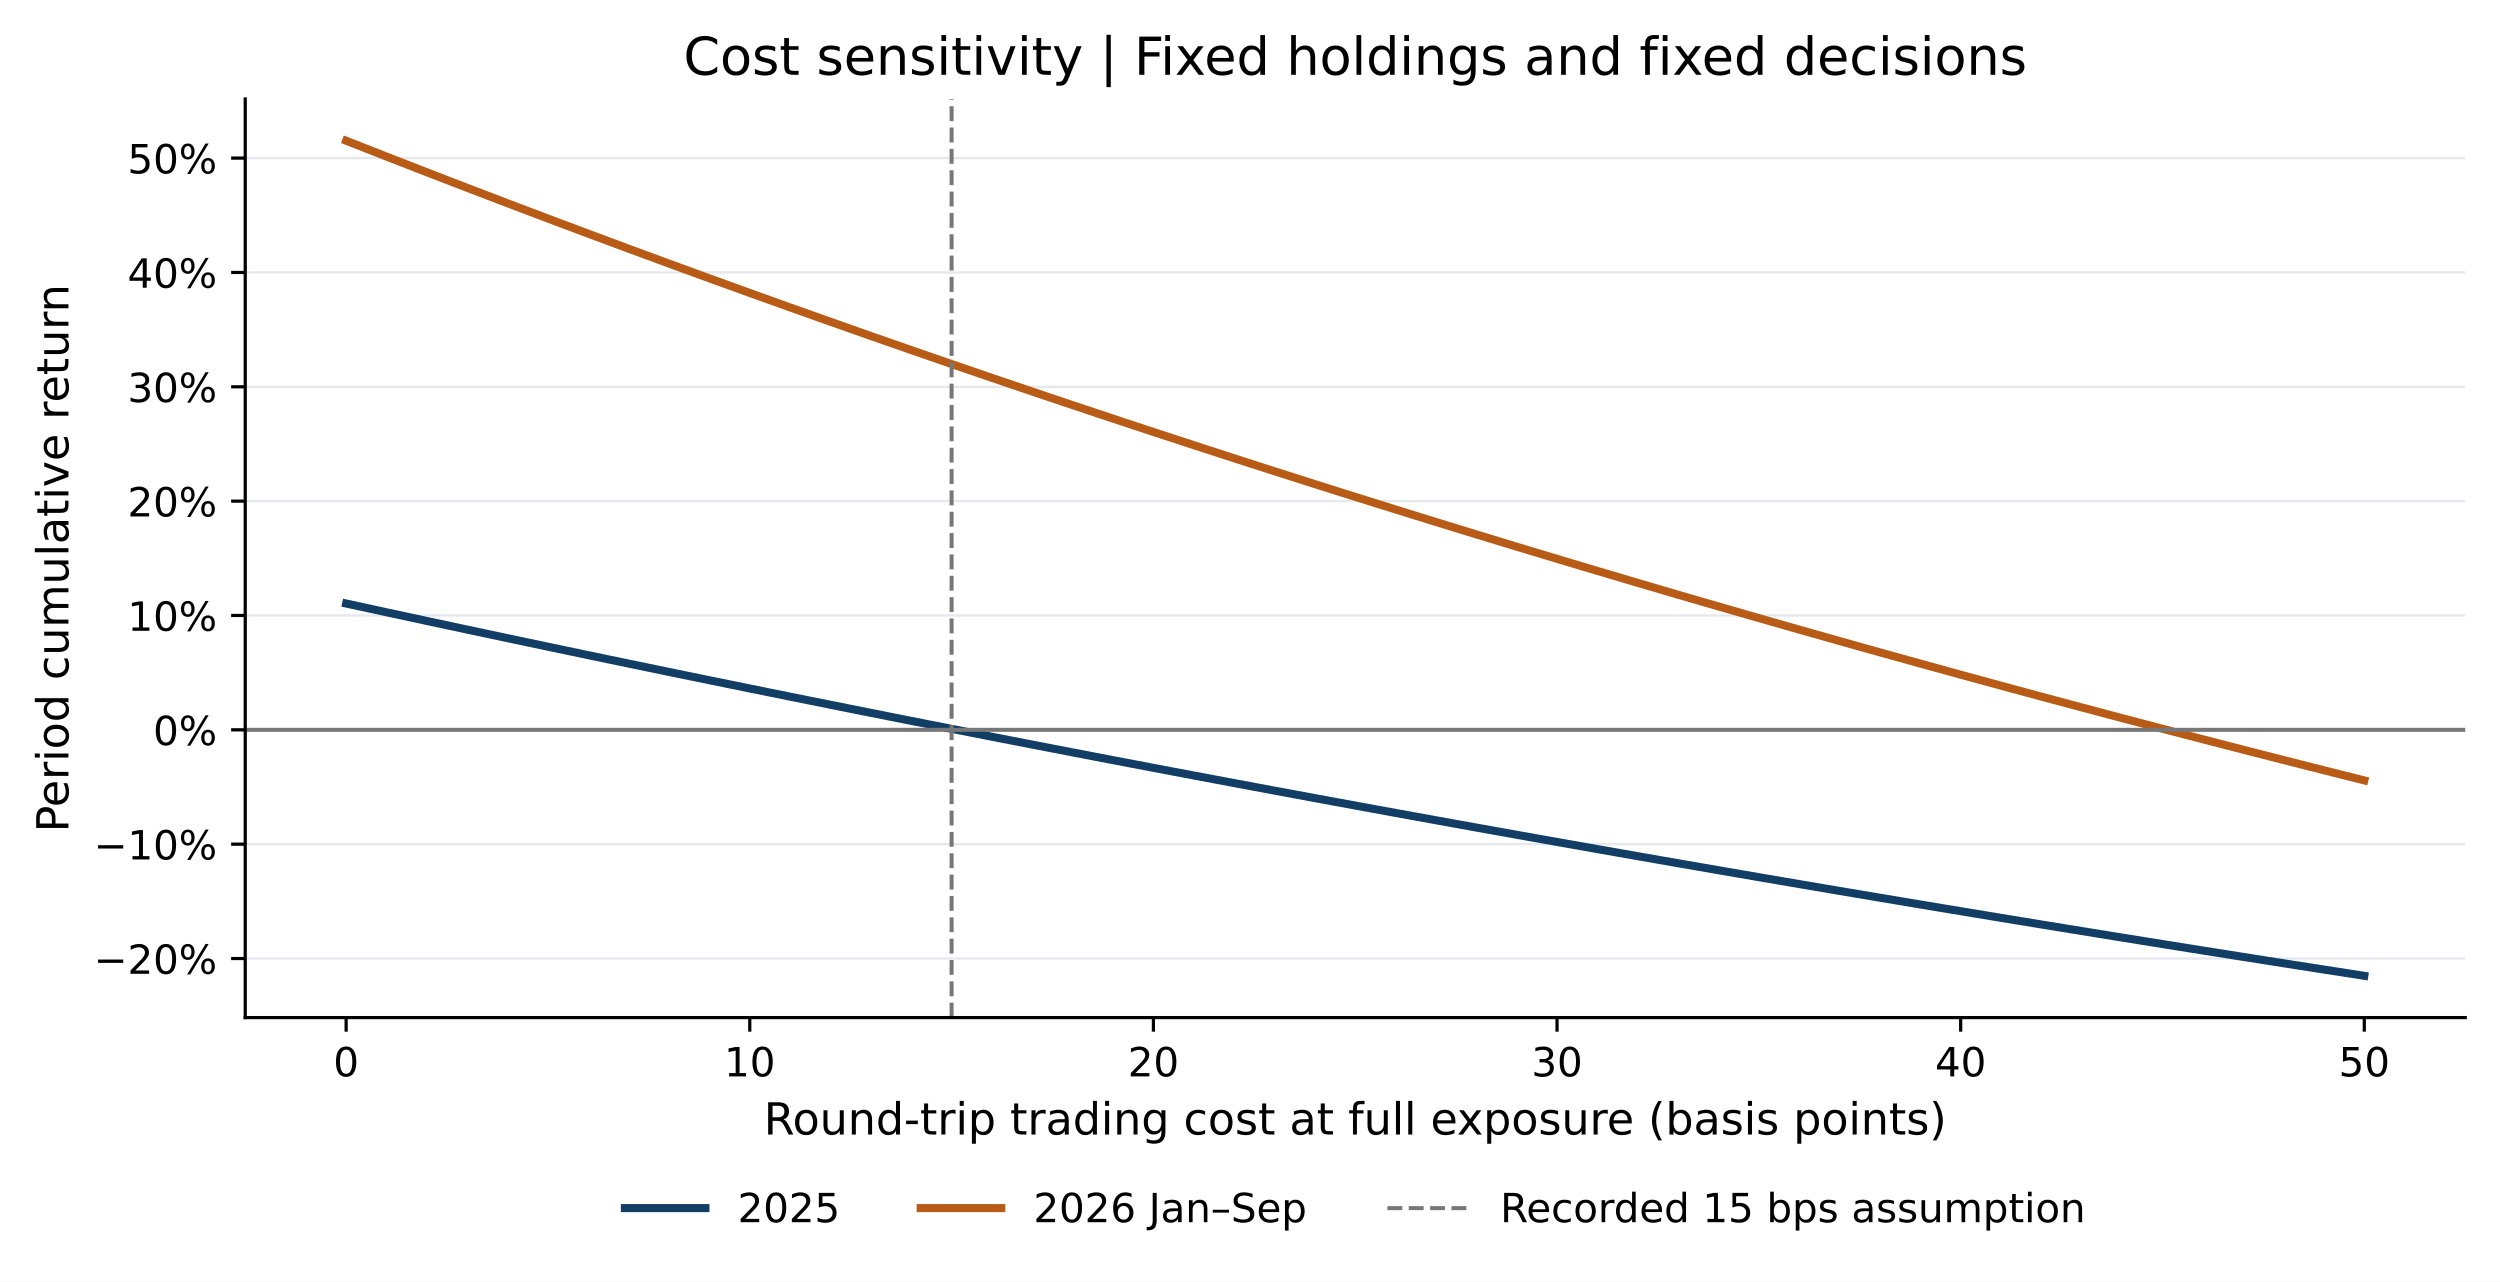
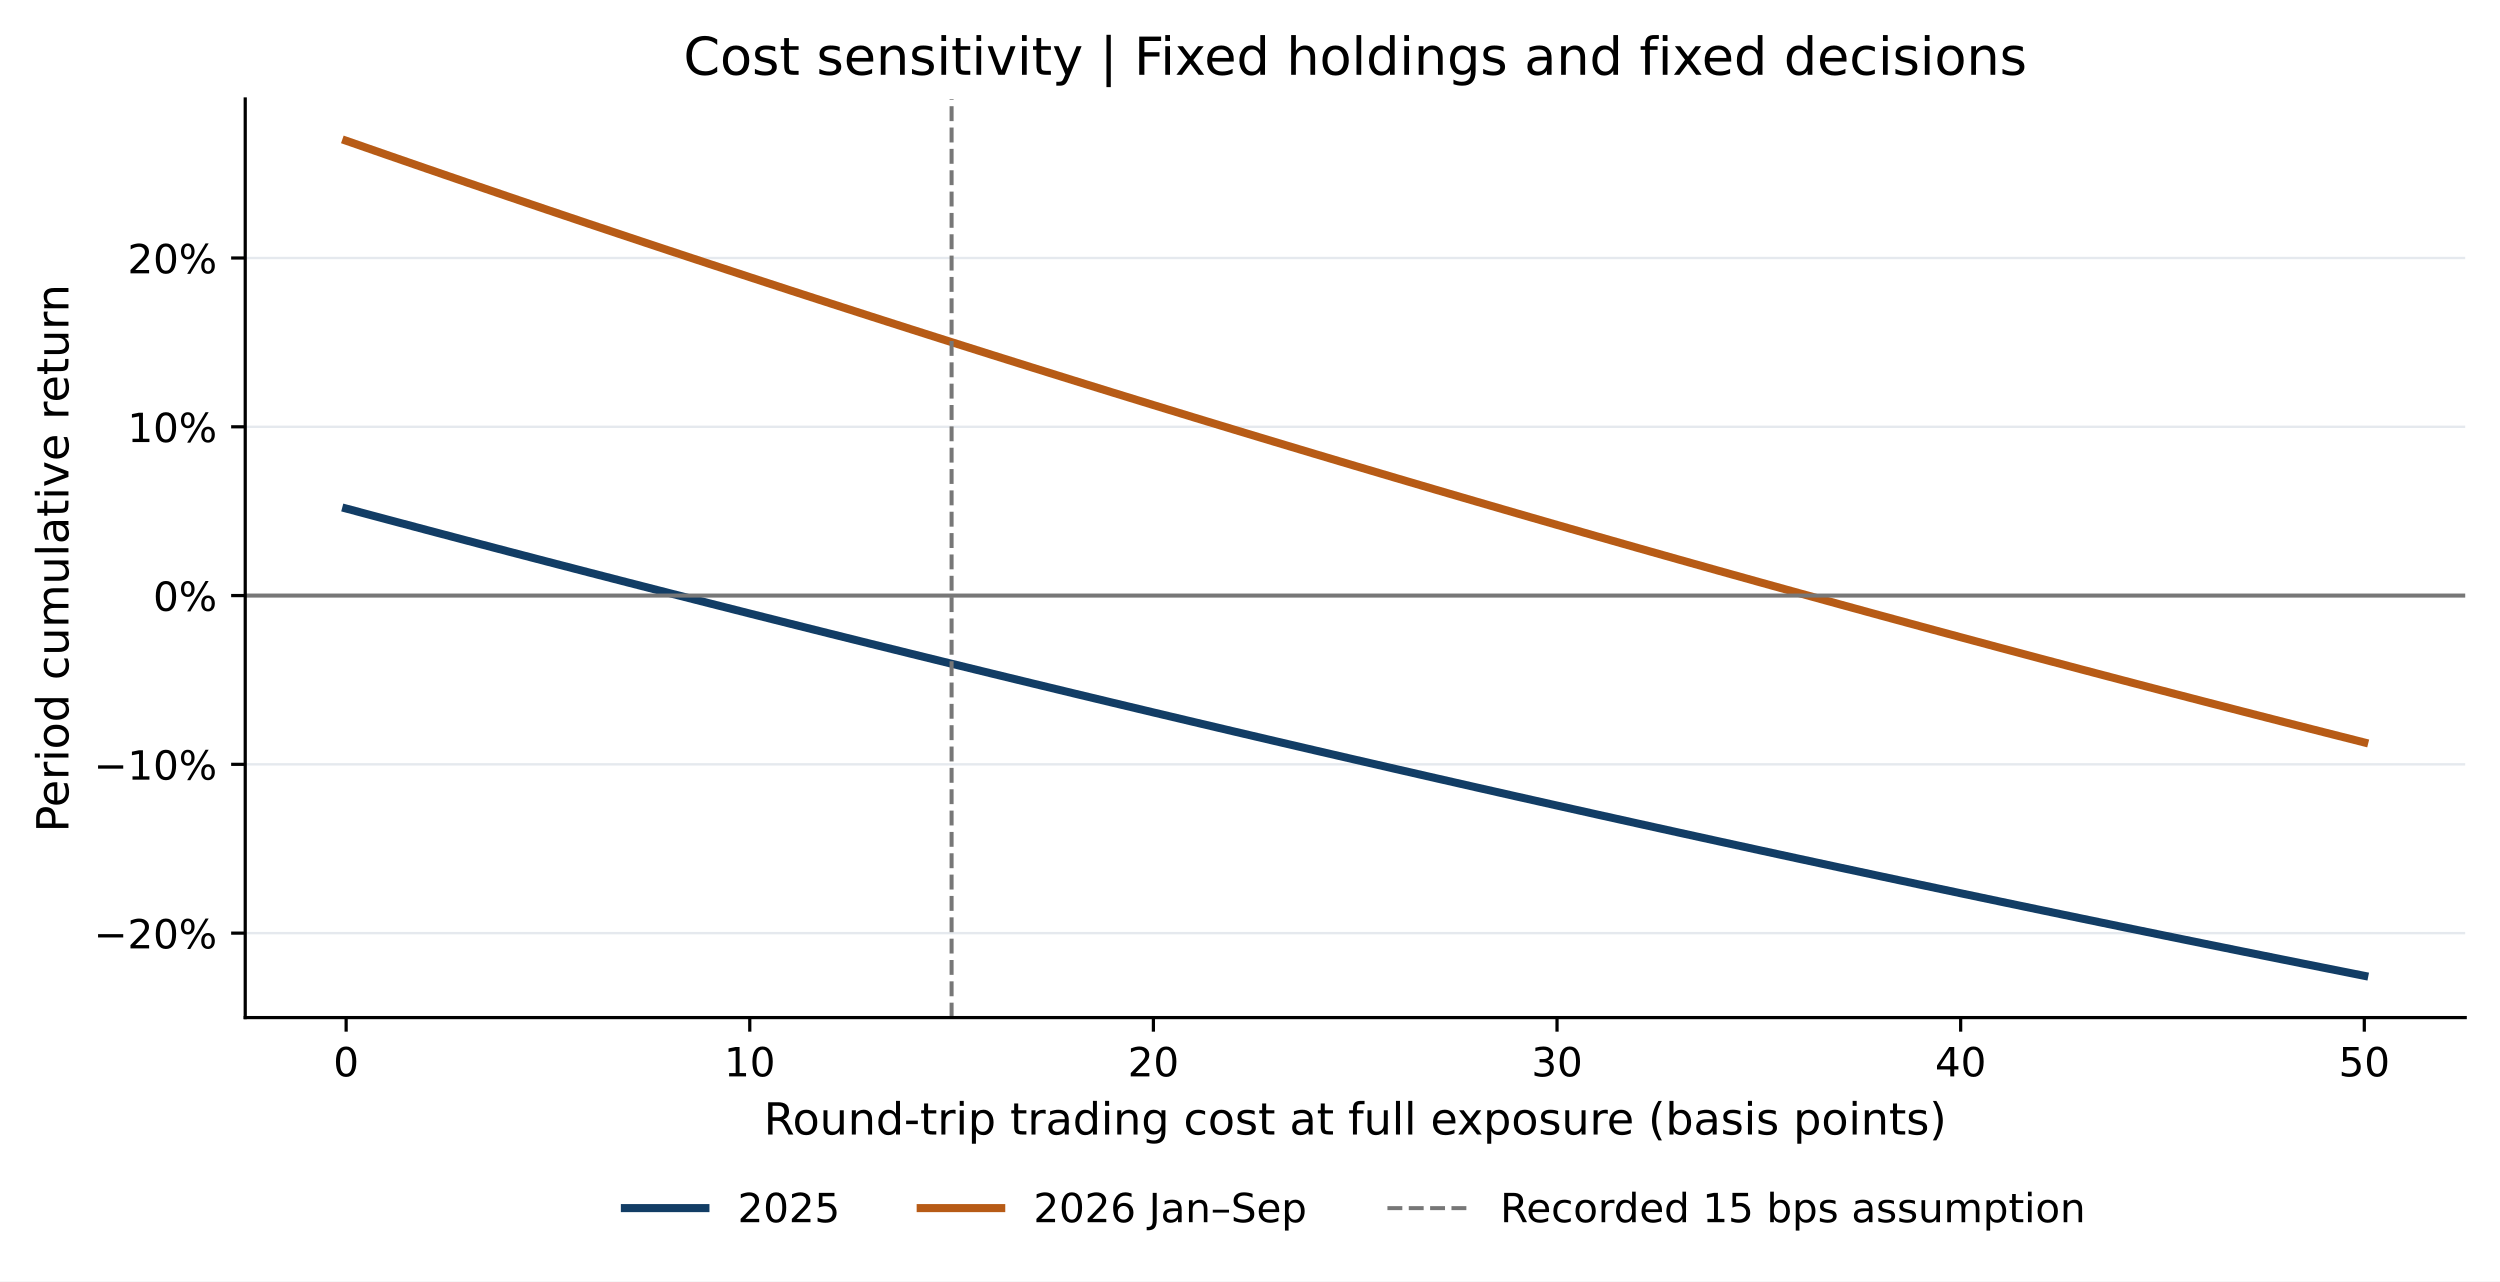
<svg xmlns="http://www.w3.org/2000/svg" xmlns:xlink="http://www.w3.org/1999/xlink" width="620.764pt" height="318.203pt" viewBox="0 0 620.764 318.203" version="1.1">
  <defs>
    <style type="text/css">*{stroke-linejoin: round; stroke-linecap: butt}</style>
  </defs>
  <g id="figure_1">
    <g id="patch_1">
      <path d="M 0 318.203  L 620.764 318.203  L 620.764 0  L 0 0  z " style="fill: #ffffff" />
    </g>
    <g id="axes_1">
      <g id="patch_2">
        <path d="M 60.892 252.671  L 612.124 252.671  L 612.124 24.575  L 60.892 24.575  z " style="fill: #ffffff" />
      </g>
      <g id="matplotlib.axis_1">
        <g id="xtick_1">
          <g id="line2d_1">
            <defs>
-               <path id="m208d566fb0" d="M 0 0  L 0 3.5  " style="stroke: #000000; stroke-width: 0.8" />
+               <path id="m614c4255fb" d="M 0 0  L 0 3.5  " style="stroke: #000000; stroke-width: 0.8" />
            </defs>
            <g>
-               <use xlink:href="#m208d566fb0" x="85.948" y="252.671" style="stroke: #000000; stroke-width: 0.8" />
+               <use xlink:href="#m614c4255fb" x="85.948" y="252.671" style="stroke: #000000; stroke-width: 0.8" />
            </g>
          </g>
          <g id="text_1">
            <text style="font-size: 10px; font-family: 'DejaVu Sans'; text-anchor: middle" x="85.948" y="267.269" transform="rotate(-0 85.94819 267.2693)">0</text>
          </g>
        </g>
        <g id="xtick_2">
          <g id="line2d_2">
            <g>
-               <use xlink:href="#m208d566fb0" x="186.172" y="252.671" style="stroke: #000000; stroke-width: 0.8" />
+               <use xlink:href="#m614c4255fb" x="186.172" y="252.671" style="stroke: #000000; stroke-width: 0.8" />
            </g>
          </g>
          <g id="text_2">
            <text style="font-size: 10px; font-family: 'DejaVu Sans'; text-anchor: middle" x="186.172" y="267.269" transform="rotate(-0 186.1722 267.2693)">10</text>
          </g>
        </g>
        <g id="xtick_3">
          <g id="line2d_3">
            <g>
-               <use xlink:href="#m208d566fb0" x="286.396" y="252.671" style="stroke: #000000; stroke-width: 0.8" />
+               <use xlink:href="#m614c4255fb" x="286.396" y="252.671" style="stroke: #000000; stroke-width: 0.8" />
            </g>
          </g>
          <g id="text_3">
            <text style="font-size: 10px; font-family: 'DejaVu Sans'; text-anchor: middle" x="286.396" y="267.269" transform="rotate(-0 286.3962 267.2693)">20</text>
          </g>
        </g>
        <g id="xtick_4">
          <g id="line2d_4">
            <g>
-               <use xlink:href="#m208d566fb0" x="386.62" y="252.671" style="stroke: #000000; stroke-width: 0.8" />
+               <use xlink:href="#m614c4255fb" x="386.62" y="252.671" style="stroke: #000000; stroke-width: 0.8" />
            </g>
          </g>
          <g id="text_4">
            <text style="font-size: 10px; font-family: 'DejaVu Sans'; text-anchor: middle" x="386.62" y="267.269" transform="rotate(-0 386.6202 267.2693)">30</text>
          </g>
        </g>
        <g id="xtick_5">
          <g id="line2d_5">
            <g>
-               <use xlink:href="#m208d566fb0" x="486.844" y="252.671" style="stroke: #000000; stroke-width: 0.8" />
+               <use xlink:href="#m614c4255fb" x="486.844" y="252.671" style="stroke: #000000; stroke-width: 0.8" />
            </g>
          </g>
          <g id="text_5">
            <text style="font-size: 10px; font-family: 'DejaVu Sans'; text-anchor: middle" x="486.844" y="267.269" transform="rotate(-0 486.8442 267.2693)">40</text>
          </g>
        </g>
        <g id="xtick_6">
          <g id="line2d_6">
            <g>
-               <use xlink:href="#m208d566fb0" x="587.068" y="252.671" style="stroke: #000000; stroke-width: 0.8" />
+               <use xlink:href="#m614c4255fb" x="587.068" y="252.671" style="stroke: #000000; stroke-width: 0.8" />
            </g>
          </g>
          <g id="text_6">
            <text style="font-size: 10px; font-family: 'DejaVu Sans'; text-anchor: middle" x="587.068" y="267.269" transform="rotate(-0 587.0682 267.2693)">50</text>
          </g>
        </g>
        <g id="text_7">
          <text style="font-size: 11px; font-family: 'DejaVu Sans'; text-anchor: middle" x="336.508" y="281.707" transform="rotate(-0 336.5082 281.7072)">Round-trip trading cost at full exposure (basis points)</text>
        </g>
      </g>
      <g id="matplotlib.axis_2">
        <g id="ytick_1">
          <g id="line2d_7">
-             <path d="M 60.892 238.006  L 612.124 238.006  " clip-path="url(#pc29a9561ed)" style="fill: none; stroke: #e5e9ee; stroke-width: 0.6; stroke-linecap: square" />
+             <path d="M 60.892 231.703  L 612.124 231.703  " clip-path="url(#p155fd287e7)" style="fill: none; stroke: #e5e9ee; stroke-width: 0.6; stroke-linecap: square" />
          </g>
          <g id="line2d_8">
            <defs>
-               <path id="mea57c3775b" d="M 0 0  L -3.5 0  " style="stroke: #000000; stroke-width: 0.8" />
+               <path id="m70ce4fd293" d="M 0 0  L -3.5 0  " style="stroke: #000000; stroke-width: 0.8" />
            </defs>
            <g>
-               <use xlink:href="#mea57c3775b" x="60.892" y="238.006" style="stroke: #000000; stroke-width: 0.8" />
+               <use xlink:href="#m70ce4fd293" x="60.892" y="231.703" style="stroke: #000000; stroke-width: 0.8" />
            </g>
          </g>
          <g id="text_8">
-             <text style="font-size: 10px; font-family: 'DejaVu Sans'; text-anchor: end" x="53.892" y="241.805" transform="rotate(-0 53.89219 241.8053)">−20%</text>
+             <text style="font-size: 10px; font-family: 'DejaVu Sans'; text-anchor: end" x="53.892" y="235.502" transform="rotate(-0 53.89219 235.5018)">−20%</text>
          </g>
        </g>
        <g id="ytick_2">
          <g id="line2d_9">
-             <path d="M 60.892 209.614  L 612.124 209.614  " clip-path="url(#pc29a9561ed)" style="fill: none; stroke: #e5e9ee; stroke-width: 0.6; stroke-linecap: square" />
+             <path d="M 60.892 189.793  L 612.124 189.793  " clip-path="url(#p155fd287e7)" style="fill: none; stroke: #e5e9ee; stroke-width: 0.6; stroke-linecap: square" />
          </g>
          <g id="line2d_10">
            <g>
-               <use xlink:href="#mea57c3775b" x="60.892" y="209.614" style="stroke: #000000; stroke-width: 0.8" />
+               <use xlink:href="#m70ce4fd293" x="60.892" y="189.793" style="stroke: #000000; stroke-width: 0.8" />
            </g>
          </g>
          <g id="text_9">
-             <text style="font-size: 10px; font-family: 'DejaVu Sans'; text-anchor: end" x="53.892" y="213.413" transform="rotate(-0 53.89219 213.4128)">−10%</text>
+             <text style="font-size: 10px; font-family: 'DejaVu Sans'; text-anchor: end" x="53.892" y="193.592" transform="rotate(-0 53.89219 193.5921)">−10%</text>
          </g>
        </g>
        <g id="ytick_3">
          <g id="line2d_11">
-             <path d="M 60.892 181.221  L 612.124 181.221  " clip-path="url(#pc29a9561ed)" style="fill: none; stroke: #e5e9ee; stroke-width: 0.6; stroke-linecap: square" />
+             <path d="M 60.892 147.883  L 612.124 147.883  " clip-path="url(#p155fd287e7)" style="fill: none; stroke: #e5e9ee; stroke-width: 0.6; stroke-linecap: square" />
          </g>
          <g id="line2d_12">
            <g>
-               <use xlink:href="#mea57c3775b" x="60.892" y="181.221" style="stroke: #000000; stroke-width: 0.8" />
+               <use xlink:href="#m70ce4fd293" x="60.892" y="147.883" style="stroke: #000000; stroke-width: 0.8" />
            </g>
          </g>
          <g id="text_10">
-             <text style="font-size: 10px; font-family: 'DejaVu Sans'; text-anchor: end" x="53.892" y="185.02" transform="rotate(-0 53.89219 185.0202)">0%</text>
+             <text style="font-size: 10px; font-family: 'DejaVu Sans'; text-anchor: end" x="53.892" y="151.682" transform="rotate(-0 53.89219 151.6824)">0%</text>
          </g>
        </g>
        <g id="ytick_4">
          <g id="line2d_13">
-             <path d="M 60.892 152.828  L 612.124 152.828  " clip-path="url(#pc29a9561ed)" style="fill: none; stroke: #e5e9ee; stroke-width: 0.6; stroke-linecap: square" />
+             <path d="M 60.892 105.974  L 612.124 105.974  " clip-path="url(#p155fd287e7)" style="fill: none; stroke: #e5e9ee; stroke-width: 0.6; stroke-linecap: square" />
          </g>
          <g id="line2d_14">
            <g>
-               <use xlink:href="#mea57c3775b" x="60.892" y="152.828" style="stroke: #000000; stroke-width: 0.8" />
+               <use xlink:href="#m70ce4fd293" x="60.892" y="105.974" style="stroke: #000000; stroke-width: 0.8" />
            </g>
          </g>
          <g id="text_11">
-             <text style="font-size: 10px; font-family: 'DejaVu Sans'; text-anchor: end" x="53.892" y="156.628" transform="rotate(-0 53.89219 156.6277)">10%</text>
+             <text style="font-size: 10px; font-family: 'DejaVu Sans'; text-anchor: end" x="53.892" y="109.773" transform="rotate(-0 53.89219 109.7727)">10%</text>
          </g>
        </g>
        <g id="ytick_5">
          <g id="line2d_15">
-             <path d="M 60.892 124.436  L 612.124 124.436  " clip-path="url(#pc29a9561ed)" style="fill: none; stroke: #e5e9ee; stroke-width: 0.6; stroke-linecap: square" />
+             <path d="M 60.892 64.064  L 612.124 64.064  " clip-path="url(#p155fd287e7)" style="fill: none; stroke: #e5e9ee; stroke-width: 0.6; stroke-linecap: square" />
          </g>
          <g id="line2d_16">
            <g>
-               <use xlink:href="#mea57c3775b" x="60.892" y="124.436" style="stroke: #000000; stroke-width: 0.8" />
+               <use xlink:href="#m70ce4fd293" x="60.892" y="64.064" style="stroke: #000000; stroke-width: 0.8" />
            </g>
          </g>
          <g id="text_12">
-             <text style="font-size: 10px; font-family: 'DejaVu Sans'; text-anchor: end" x="53.892" y="128.235" transform="rotate(-0 53.89219 128.2351)">20%</text>
-           </g>
-         </g>
-         <g id="ytick_6">
-           <g id="line2d_17">
-             <path d="M 60.892 96.043  L 612.124 96.043  " clip-path="url(#pc29a9561ed)" style="fill: none; stroke: #e5e9ee; stroke-width: 0.6; stroke-linecap: square" />
-           </g>
-           <g id="line2d_18">
-             <g>
-               <use xlink:href="#mea57c3775b" x="60.892" y="96.043" style="stroke: #000000; stroke-width: 0.8" />
-             </g>
-           </g>
-           <g id="text_13">
-             <text style="font-size: 10px; font-family: 'DejaVu Sans'; text-anchor: end" x="53.892" y="99.843" transform="rotate(-0 53.89219 99.8426)">30%</text>
-           </g>
-         </g>
-         <g id="ytick_7">
-           <g id="line2d_19">
-             <path d="M 60.892 67.651  L 612.124 67.651  " clip-path="url(#pc29a9561ed)" style="fill: none; stroke: #e5e9ee; stroke-width: 0.6; stroke-linecap: square" />
-           </g>
-           <g id="line2d_20">
-             <g>
-               <use xlink:href="#mea57c3775b" x="60.892" y="67.651" style="stroke: #000000; stroke-width: 0.8" />
-             </g>
-           </g>
-           <g id="text_14">
-             <text style="font-size: 10px; font-family: 'DejaVu Sans'; text-anchor: end" x="53.892" y="71.45" transform="rotate(-0 53.89219 71.45005)">40%</text>
-           </g>
-         </g>
-         <g id="ytick_8">
-           <g id="line2d_21">
-             <path d="M 60.892 39.258  L 612.124 39.258  " clip-path="url(#pc29a9561ed)" style="fill: none; stroke: #e5e9ee; stroke-width: 0.6; stroke-linecap: square" />
-           </g>
-           <g id="line2d_22">
-             <g>
-               <use xlink:href="#mea57c3775b" x="60.892" y="39.258" style="stroke: #000000; stroke-width: 0.8" />
-             </g>
-           </g>
-           <g id="text_15">
-             <text style="font-size: 10px; font-family: 'DejaVu Sans'; text-anchor: end" x="53.892" y="43.058" transform="rotate(-0 53.89219 43.0575)">50%</text>
-           </g>
-         </g>
-         <g id="text_16">
+             <text style="font-size: 10px; font-family: 'DejaVu Sans'; text-anchor: end" x="53.892" y="67.863" transform="rotate(-0 53.89219 67.86303)">20%</text>
+           </g>
+         </g>
+         <g id="text_13">
          <text style="font-size: 11px; font-family: 'DejaVu Sans'; text-anchor: middle" x="16.998" y="138.623" transform="rotate(-90 16.99828 138.6228)">Period cumulative return</text>
        </g>
      </g>
-       <g id="line2d_23">
-         <path d="M 85.948 149.855  L 95.971 152.03  L 105.993 154.191  L 116.015 156.337  L 126.038 158.468  L 136.06 160.585  L 146.083 162.688  L 156.105 164.776  L 166.127 166.85  L 176.15 168.909  L 186.172 170.955  L 196.195 172.987  L 206.217 175.005  L 216.239 177.009  L 226.262 179  L 236.284 180.977  L 246.307 182.941  L 256.329 184.891  L 266.351 186.828  L 276.374 188.751  L 286.396 190.662  L 296.419 192.56  L 306.441 194.444  L 316.463 196.316  L 326.486 198.175  L 336.508 200.022  L 346.531 201.856  L 356.553 203.677  L 366.575 205.486  L 376.598 207.282  L 386.62 209.067  L 396.643 210.839  L 406.665 212.599  L 416.687 214.347  L 426.71 216.083  L 436.732 217.807  L 446.755 219.52  L 456.777 221.221  L 466.799 222.91  L 476.822 224.588  L 486.844 226.254  L 496.867 227.909  L 506.889 229.552  L 516.911 231.185  L 526.934 232.806  L 536.956 234.416  L 546.979 236.015  L 557.001 237.603  L 567.023 239.18  L 577.046 240.747  L 587.068 242.303  " clip-path="url(#pc29a9561ed)" style="fill: none; stroke: #123d65; stroke-width: 2; stroke-linecap: square" />
-       </g>
-       <g id="line2d_24">
-         <path d="M 85.948 34.943  L 95.971 38.88  L 105.993 42.781  L 116.015 46.647  L 126.038 50.478  L 136.06 54.275  L 146.083 58.037  L 156.105 61.764  L 166.127 65.459  L 176.15 69.119  L 186.172 72.747  L 196.195 76.341  L 206.217 79.903  L 216.239 83.433  L 226.262 86.931  L 236.284 90.397  L 246.307 93.831  L 256.329 97.235  L 266.351 100.608  L 276.374 103.95  L 286.396 107.261  L 296.419 110.543  L 306.441 113.795  L 316.463 117.017  L 326.486 120.21  L 336.508 123.375  L 346.531 126.51  L 356.553 129.617  L 366.575 132.696  L 376.598 135.747  L 386.62 138.77  L 396.643 141.766  L 406.665 144.734  L 416.687 147.676  L 426.71 150.591  L 436.732 153.479  L 446.755 156.341  L 456.777 159.177  L 466.799 161.988  L 476.822 164.773  L 486.844 167.532  L 496.867 170.266  L 506.889 172.976  L 516.911 175.661  L 526.934 178.322  L 536.956 180.958  L 546.979 183.57  L 557.001 186.159  L 567.023 188.724  L 577.046 191.266  L 587.068 193.784  " clip-path="url(#pc29a9561ed)" style="fill: none; stroke: #b75b16; stroke-width: 2; stroke-linecap: square" />
-       </g>
-       <g id="line2d_25">
-         <path d="M 60.892 181.221  L 612.124 181.221  " clip-path="url(#pc29a9561ed)" style="fill: none; stroke: #777777; stroke-linecap: square" />
-       </g>
-       <g id="line2d_26">
-         <path d="M 236.284 252.671  L 236.284 24.575  " clip-path="url(#pc29a9561ed)" style="fill: none; stroke-dasharray: 3.7,1.6; stroke-dashoffset: 0; stroke: #777777" />
+       <g id="line2d_17">
+         <path d="M 85.948 126.271  L 95.971 128.949  L 105.993 131.612  L 116.015 134.258  L 126.038 136.889  L 136.06 139.504  L 146.083 142.103  L 156.105 144.687  L 166.127 147.255  L 176.15 149.808  L 186.172 152.346  L 196.195 154.868  L 206.217 157.376  L 216.239 159.868  L 226.262 162.345  L 236.284 164.808  L 246.307 167.256  L 256.329 169.689  L 266.351 172.108  L 276.374 174.512  L 286.396 176.902  L 296.419 179.277  L 306.441 181.638  L 316.463 183.986  L 326.486 186.319  L 336.508 188.638  L 346.531 190.943  L 356.553 193.234  L 366.575 195.512  L 376.598 197.776  L 386.62 200.026  L 396.643 202.263  L 406.665 204.486  L 416.687 206.696  L 426.71 208.893  L 436.732 211.077  L 446.755 213.248  L 456.777 215.405  L 466.799 217.55  L 476.822 219.682  L 486.844 221.8  L 496.867 223.907  L 506.889 226  L 516.911 228.081  L 526.934 230.15  L 536.956 232.206  L 546.979 234.25  L 557.001 236.281  L 567.023 238.301  L 577.046 240.308  L 587.068 242.303  " clip-path="url(#p155fd287e7)" style="fill: none; stroke: #123d65; stroke-width: 2; stroke-linecap: square" />
+       </g>
+       <g id="line2d_18">
+         <path d="M 85.948 34.943  L 95.971 38.431  L 105.993 41.896  L 116.015 45.339  L 126.038 48.76  L 136.06 52.158  L 146.083 55.535  L 156.105 58.89  L 166.127 62.223  L 176.15 65.534  L 186.172 68.825  L 196.195 72.094  L 206.217 75.341  L 216.239 78.568  L 226.262 81.774  L 236.284 84.959  L 246.307 88.124  L 256.329 91.268  L 266.351 94.392  L 276.374 97.496  L 286.396 100.579  L 296.419 103.643  L 306.441 106.687  L 316.463 109.711  L 326.486 112.715  L 336.508 115.701  L 346.531 118.666  L 356.553 121.613  L 366.575 124.54  L 376.598 127.449  L 386.62 130.339  L 396.643 133.21  L 406.665 136.062  L 416.687 138.896  L 426.71 141.712  L 436.732 144.509  L 446.755 147.288  L 456.777 150.049  L 466.799 152.793  L 476.822 155.518  L 486.844 158.226  L 496.867 160.916  L 506.889 163.589  L 516.911 166.245  L 526.934 168.883  L 536.956 171.504  L 546.979 174.109  L 557.001 176.696  L 567.023 179.267  L 577.046 181.82  L 587.068 184.358  " clip-path="url(#p155fd287e7)" style="fill: none; stroke: #b75b16; stroke-width: 2; stroke-linecap: square" />
+       </g>
+       <g id="line2d_19">
+         <path d="M 60.892 147.883  L 612.124 147.883  " clip-path="url(#p155fd287e7)" style="fill: none; stroke: #777777; stroke-linecap: square" />
+       </g>
+       <g id="line2d_20">
+         <path d="M 236.284 252.671  L 236.284 24.575  " clip-path="url(#p155fd287e7)" style="fill: none; stroke-dasharray: 3.7,1.6; stroke-dashoffset: 0; stroke: #777777" />
      </g>
      <g id="patch_3">
        <path d="M 60.892 252.671  L 60.892 24.575  " style="fill: none; stroke: #000000; stroke-width: 0.8; stroke-linejoin: miter; stroke-linecap: square" />
      </g>
      <g id="patch_4">
        <path d="M 60.892 252.671  L 612.124 252.671  " style="fill: none; stroke: #000000; stroke-width: 0.8; stroke-linejoin: miter; stroke-linecap: square" />
      </g>
-       <g id="text_17">
+       <g id="text_14">
        <text style="font-size: 13px; font-family: 'DejaVu Sans'; text-anchor: middle" x="336.508" y="18.575" transform="rotate(-0 336.5082 18.57484)">Cost sensitivity | Fixed holdings and fixed decisions</text>
      </g>
      <g id="legend_1">
-         <g id="line2d_27">
+         <g id="line2d_21">
          <path d="M 155.162 299.984  L 165.162 299.984  L 175.162 299.984  " style="fill: none; stroke: #123d65; stroke-width: 2; stroke-linecap: square" />
        </g>
-         <g id="text_18">
+         <g id="text_15">
          <text style="font-size: 10px; font-family: 'DejaVu Sans'; text-anchor: start" x="183.162" y="303.484" transform="rotate(-0 183.1621 303.4837)">2025</text>
        </g>
-         <g id="line2d_28">
+         <g id="line2d_22">
          <path d="M 228.612 299.984  L 238.612 299.984  L 248.612 299.984  " style="fill: none; stroke: #b75b16; stroke-width: 2; stroke-linecap: square" />
        </g>
-         <g id="text_19">
+         <g id="text_16">
          <text style="font-size: 10px; font-family: 'DejaVu Sans'; text-anchor: start" x="256.612" y="303.484" transform="rotate(-0 256.6121 303.4837)">2026 Jan–Sep</text>
        </g>
-         <g id="line2d_29">
+         <g id="line2d_23">
          <path d="M 344.506 299.984  L 354.506 299.984  L 364.506 299.984  " style="fill: none; stroke-dasharray: 3.7,1.6; stroke-dashoffset: 0; stroke: #777777" />
        </g>
-         <g id="text_20">
+         <g id="text_17">
          <text style="font-size: 10px; font-family: 'DejaVu Sans'; text-anchor: start" x="372.506" y="303.484" transform="rotate(-0 372.5058 303.4837)">Recorded 15 bps assumption</text>
        </g>
      </g>
    </g>
  </g>
  <defs>
-     <clipPath id="pc29a9561ed">
+     <clipPath id="p155fd287e7">
      <rect x="60.892" y="24.575" width="551.232" height="228.096" />
    </clipPath>
  </defs>
</svg>
